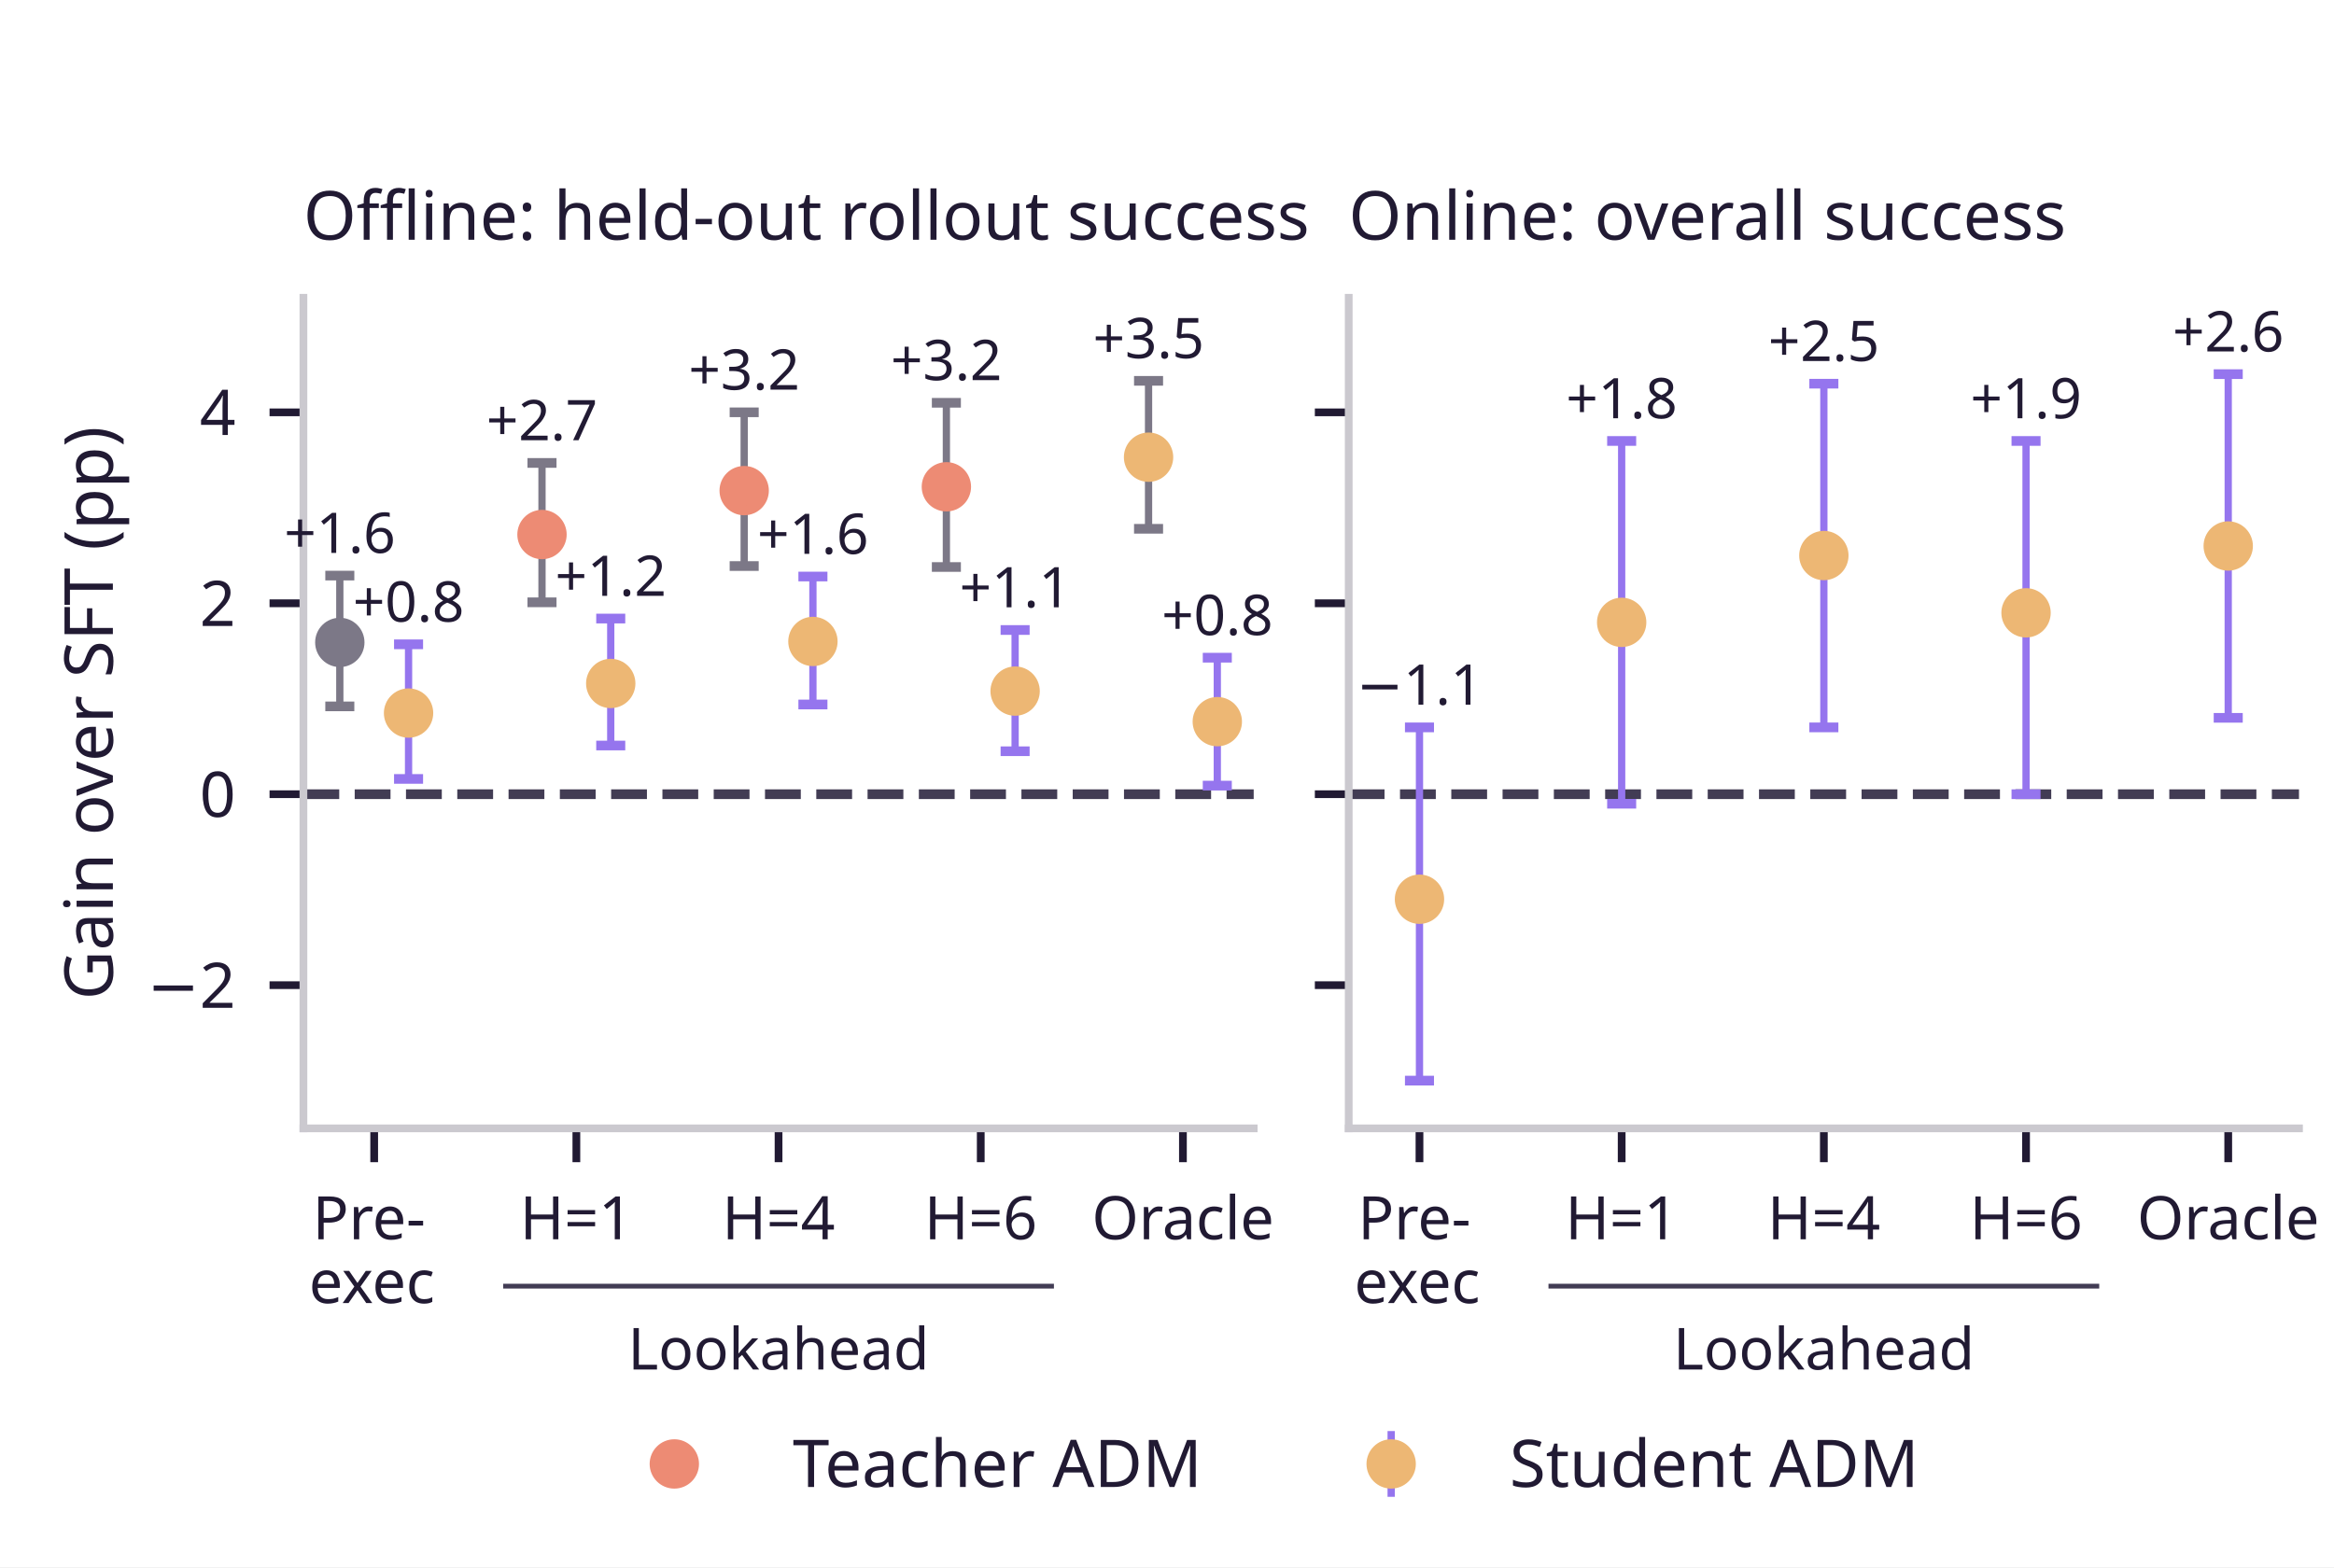
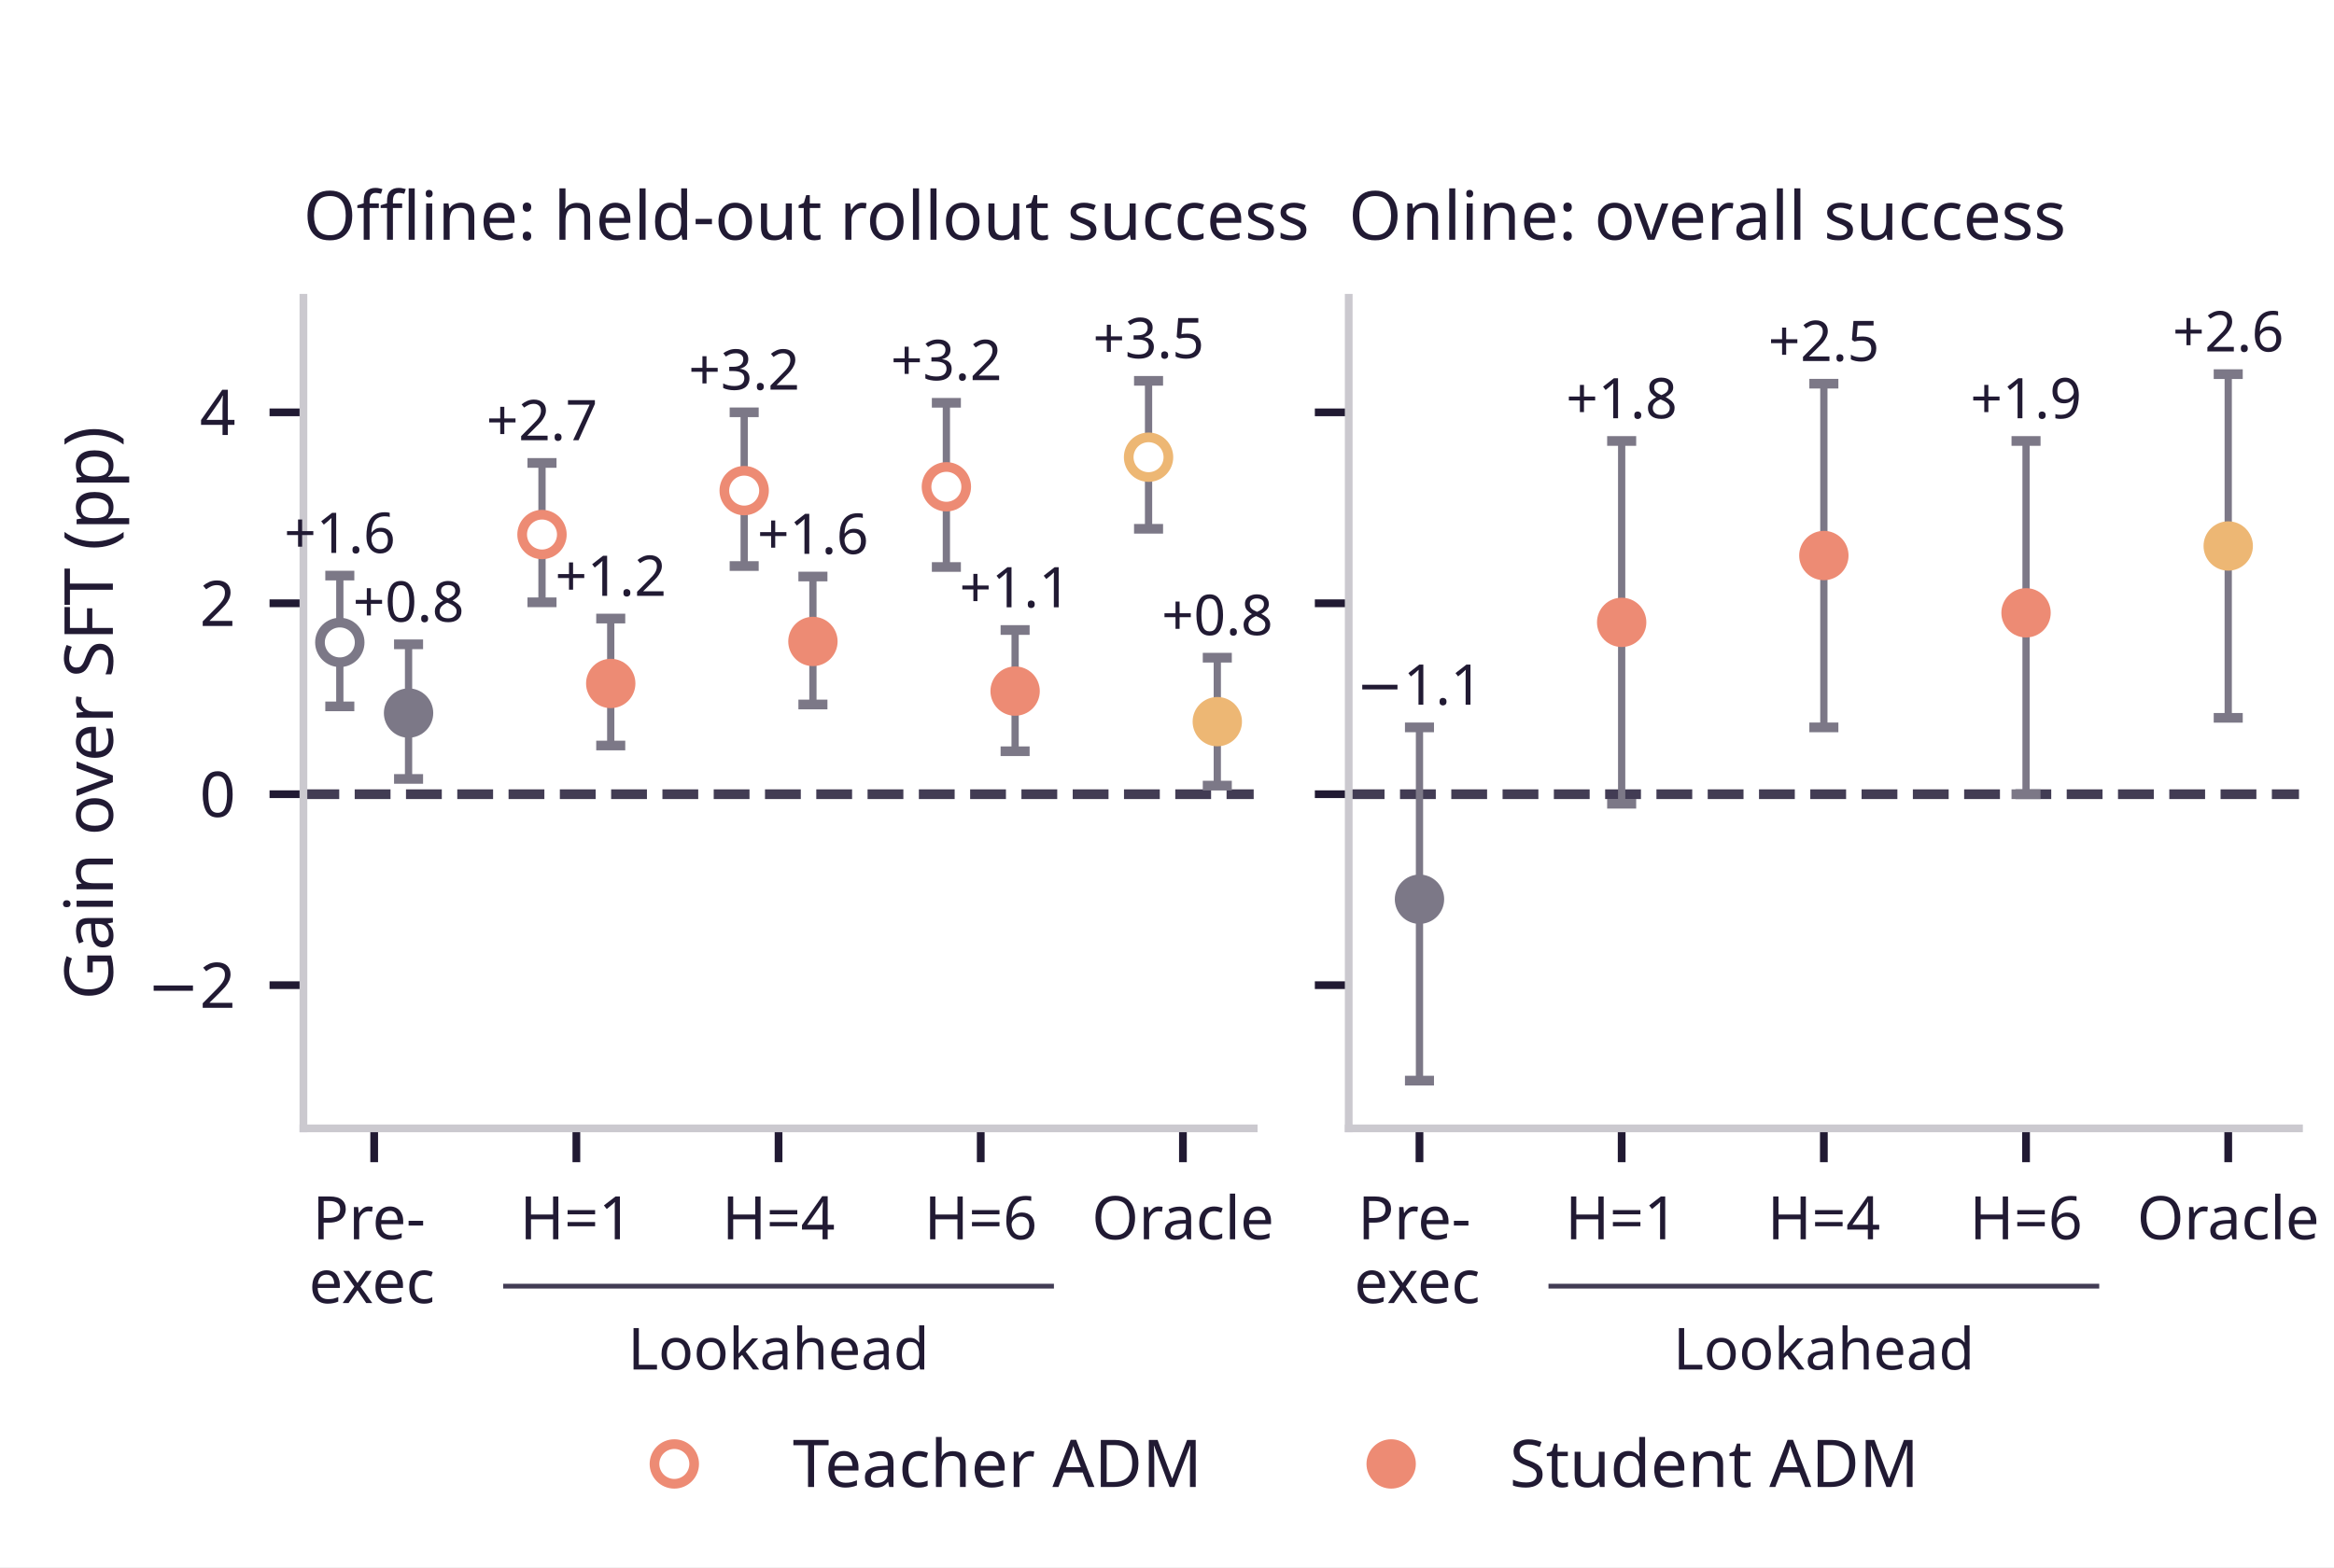
<svg xmlns="http://www.w3.org/2000/svg" xmlns:xlink="http://www.w3.org/1999/xlink" width="241.2pt" height="162pt" viewBox="0 0 241.2 162" version="1.1">
  <defs>
    <style type="text/css">*{stroke-linejoin: round; stroke-linecap: butt}</style>
  </defs>
  <g id="figure_1">
    <g id="patch_1">
      <path d="M 0 162 L 241.2 162 L 241.2 0 L 0 0 z " style="fill: #ffffff" />
    </g>
    <g id="axes_1">
      <g id="patch_2">
        <path d="M 31.356 116.64 L 129.559 116.64 L 129.559 30.78 L 31.356 30.78 z " style="fill: #ffffff" />
      </g>
      <g id="line2d_1">
-         <path d="M 31.356 82.099 L 129.559 82.099 " clip-path="url(#pd9c1765631)" style="fill: none; stroke-dasharray: 3.7,1.6; stroke-dashoffset: 0; stroke: #423c54" />
+         <path d="M 31.356 82.099 L 129.559 82.099 " clip-path="url(#p21de1eab7e)" style="fill: none; stroke-dasharray: 3.7,1.6; stroke-dashoffset: 0; stroke: #423c54" />
      </g>
      <g id="matplotlib.axis_1">
        <g id="xtick_1">
          <g id="line2d_2">
            <defs>
-               <path id="m7bcc2a2f1b" d="M 0 0 L 0 3.5 " style="stroke: #211a33; stroke-width: 0.8" />
+               <path id="m5afeeafa8d" d="M 0 0 L 0 3.5 " style="stroke: #211a33; stroke-width: 0.8" />
            </defs>
            <g>
-               <use xlink:href="#m7bcc2a2f1b" x="38.669" y="116.64" style="fill: #211a33; stroke: #211a33; stroke-width: 0.8" />
+               <use xlink:href="#m5afeeafa8d" x="38.669" y="116.64" style="fill: #211a33; stroke: #211a33; stroke-width: 0.8" />
            </g>
          </g>
          <g id="text_1">
            <text style="fill: #211a33; font: 6.2px 'Albert Sans'" transform="translate(32.29218 128.104)">Pre-</text>
            <text style="fill: #211a33; font: 6.2px 'Albert Sans'" transform="translate(31.92648 134.7008)">exec</text>
          </g>
        </g>
        <g id="xtick_2">
          <g id="line2d_3">
            <g>
-               <use xlink:href="#m7bcc2a2f1b" x="59.563" y="116.64" style="fill: #211a33; stroke: #211a33; stroke-width: 0.8" />
+               <use xlink:href="#m5afeeafa8d" x="59.563" y="116.64" style="fill: #211a33; stroke: #211a33; stroke-width: 0.8" />
            </g>
          </g>
          <g id="text_2">
            <text style="fill: #211a33; font: 6.2px 'Albert Sans'; text-anchor: middle" x="59.563" y="128.104" transform="rotate(-0 59.5632 128.104)">H=1</text>
          </g>
        </g>
        <g id="xtick_3">
          <g id="line2d_4">
            <g>
-               <use xlink:href="#m7bcc2a2f1b" x="80.457" y="116.64" style="fill: #211a33; stroke: #211a33; stroke-width: 0.8" />
+               <use xlink:href="#m5afeeafa8d" x="80.457" y="116.64" style="fill: #211a33; stroke: #211a33; stroke-width: 0.8" />
            </g>
          </g>
          <g id="text_3">
            <text style="fill: #211a33; font: 6.2px 'Albert Sans'; text-anchor: middle" x="80.457" y="128.104" transform="rotate(-0 80.45743 128.104)">H=4</text>
          </g>
        </g>
        <g id="xtick_4">
          <g id="line2d_5">
            <g>
-               <use xlink:href="#m7bcc2a2f1b" x="101.352" y="116.64" style="fill: #211a33; stroke: #211a33; stroke-width: 0.8" />
+               <use xlink:href="#m5afeeafa8d" x="101.352" y="116.64" style="fill: #211a33; stroke: #211a33; stroke-width: 0.8" />
            </g>
          </g>
          <g id="text_4">
            <text style="fill: #211a33; font: 6.2px 'Albert Sans'; text-anchor: middle" x="101.352" y="128.104" transform="rotate(-0 101.3517 128.104)">H=6</text>
          </g>
        </g>
        <g id="xtick_5">
          <g id="line2d_6">
            <g>
-               <use xlink:href="#m7bcc2a2f1b" x="122.246" y="116.64" style="fill: #211a33; stroke: #211a33; stroke-width: 0.8" />
+               <use xlink:href="#m5afeeafa8d" x="122.246" y="116.64" style="fill: #211a33; stroke: #211a33; stroke-width: 0.8" />
            </g>
          </g>
          <g id="text_5">
            <text style="fill: #211a33; font: 6.2px 'Albert Sans'; text-anchor: middle" x="122.246" y="128.104" transform="rotate(-0 122.2459 128.104)">Oracle</text>
          </g>
        </g>
      </g>
      <g id="matplotlib.axis_2">
        <g id="ytick_1">
          <g id="line2d_7">
            <defs>
-               <path id="md737ae3b25" d="M 0 0 L -3.5 0 " style="stroke: #211a33; stroke-width: 0.8" />
+               <path id="md39ebd979c" d="M 0 0 L -3.5 0 " style="stroke: #211a33; stroke-width: 0.8" />
            </defs>
            <g>
-               <use xlink:href="#md737ae3b25" x="31.356" y="101.837" style="fill: #211a33; stroke: #211a33; stroke-width: 0.8" />
+               <use xlink:href="#md39ebd979c" x="31.356" y="101.837" style="fill: #211a33; stroke: #211a33; stroke-width: 0.8" />
            </g>
          </g>
          <g id="text_6">
            <text style="fill: #211a33; font: 6.5px 'Albert Sans'; text-anchor: end" x="24.356" y="104.177" transform="rotate(-0 24.356 104.1766)">−2</text>
          </g>
        </g>
        <g id="ytick_2">
          <g id="line2d_8">
            <g>
-               <use xlink:href="#md737ae3b25" x="31.356" y="82.099" style="fill: #211a33; stroke: #211a33; stroke-width: 0.8" />
+               <use xlink:href="#md39ebd979c" x="31.356" y="82.099" style="fill: #211a33; stroke: #211a33; stroke-width: 0.8" />
            </g>
          </g>
          <g id="text_7">
            <text style="fill: #211a33; font: 6.5px 'Albert Sans'; text-anchor: end" x="24.356" y="84.439" transform="rotate(-0 24.356 84.43862)">0</text>
          </g>
        </g>
        <g id="ytick_3">
          <g id="line2d_9">
            <g>
-               <use xlink:href="#md737ae3b25" x="31.356" y="62.361" style="fill: #211a33; stroke: #211a33; stroke-width: 0.8" />
+               <use xlink:href="#md39ebd979c" x="31.356" y="62.361" style="fill: #211a33; stroke: #211a33; stroke-width: 0.8" />
            </g>
          </g>
          <g id="text_8">
            <text style="fill: #211a33; font: 6.5px 'Albert Sans'; text-anchor: end" x="24.356" y="64.701" transform="rotate(-0 24.356 64.70069)">2</text>
          </g>
        </g>
        <g id="ytick_4">
          <g id="line2d_10">
            <g>
-               <use xlink:href="#md737ae3b25" x="31.356" y="42.623" style="fill: #211a33; stroke: #211a33; stroke-width: 0.8" />
+               <use xlink:href="#md39ebd979c" x="31.356" y="42.623" style="fill: #211a33; stroke: #211a33; stroke-width: 0.8" />
            </g>
          </g>
          <g id="text_9">
            <text style="fill: #211a33; font: 6.5px 'Albert Sans'; text-anchor: end" x="24.356" y="44.963" transform="rotate(-0 24.356 44.96276)">4</text>
          </g>
        </g>
        <g id="text_10">
          <text style="fill: #211a33; font: 7px 'Albert Sans'; text-anchor: middle" x="11.664" y="73.71" transform="rotate(-90 11.66381 73.71)">Gain over SFT (pp)</text>
        </g>
      </g>
      <g id="line2d_11">
        <path d="M 52.25 132.953 L 108.665 132.953 " style="fill: none; stroke: #423c54; stroke-width: 0.5; stroke-linecap: square" />
      </g>
-       <g id="LineCollection_1" />
-       <g id="line2d_12" />
      <g id="patch_3">
        <path d="M 31.356 116.64 L 31.356 30.78 " style="fill: none; stroke: #cbc9cf; stroke-width: 0.8; stroke-linejoin: miter; stroke-linecap: square" />
      </g>
      <g id="patch_4">
        <path d="M 31.356 116.64 L 129.559 116.64 " style="fill: none; stroke: #cbc9cf; stroke-width: 0.8; stroke-linejoin: miter; stroke-linecap: square" />
      </g>
-       <g id="LineCollection_2">
-         <path d="M 35.117 73.019 L 35.117 59.499 " clip-path="url(#pd9c1765631)" style="fill: none; stroke: #7c7887; stroke-width: 0.75" />
+       <g id="LineCollection_1">
+         <path d="M 35.117 73.019 L 35.117 59.499 " clip-path="url(#p21de1eab7e)" style="fill: none; stroke: #7c7887; stroke-width: 0.75" />
+       </g>
+       <g id="line2d_12">
+         <defs>
+           <path id="mee75ff4580" d="M 1.5 0 L -1.5 -0 " style="stroke: #7c7887" />
+         </defs>
+         <g clip-path="url(#p21de1eab7e)">
+           <use xlink:href="#mee75ff4580" x="35.117" y="73.019" style="fill: #7c7887; stroke: #7c7887" />
+         </g>
      </g>
      <g id="line2d_13">
-         <defs>
-           <path id="m064242129f" d="M 1.5 0 L -1.5 -0 " style="stroke: #7c7887" />
-         </defs>
-         <g clip-path="url(#pd9c1765631)">
-           <use xlink:href="#m064242129f" x="35.117" y="73.019" style="fill: #7c7887; stroke: #7c7887" />
-         </g>
-       </g>
-       <g id="line2d_14">
-         <g clip-path="url(#pd9c1765631)">
-           <use xlink:href="#m064242129f" x="35.117" y="59.499" style="fill: #7c7887; stroke: #7c7887" />
+         <g clip-path="url(#p21de1eab7e)">
+           <use xlink:href="#mee75ff4580" x="35.117" y="59.499" style="fill: #7c7887; stroke: #7c7887" />
        </g>
      </g>
      <g id="text_11">
        <text style="fill: #211a33; font: 5.8px 'Albert Sans'; text-anchor: middle" x="35.117" y="57.154" transform="rotate(-0 35.11696 57.15441)">+1.6</text>
      </g>
-       <g id="LineCollection_3">
-         <path d="M 42.221 80.52 L 42.221 66.604 " clip-path="url(#pd9c1765631)" style="fill: none; stroke: #9575ee; stroke-width: 0.75" />
+       <g id="LineCollection_2">
+         <path d="M 42.221 80.52 L 42.221 66.604 " clip-path="url(#p21de1eab7e)" style="fill: none; stroke: #7c7887; stroke-width: 0.75" />
+       </g>
+       <g id="line2d_14">
+         <g clip-path="url(#p21de1eab7e)">
+           <use xlink:href="#mee75ff4580" x="42.221" y="80.52" style="fill: #7c7887; stroke: #7c7887" />
+         </g>
      </g>
      <g id="line2d_15">
-         <defs>
-           <path id="m512d1c43b9" d="M 1.5 0 L -1.5 -0 " style="stroke: #9575ee" />
-         </defs>
-         <g clip-path="url(#pd9c1765631)">
-           <use xlink:href="#m512d1c43b9" x="42.221" y="80.52" style="fill: #9575ee; stroke: #9575ee" />
-         </g>
-       </g>
-       <g id="line2d_16">
-         <g clip-path="url(#pd9c1765631)">
-           <use xlink:href="#m512d1c43b9" x="42.221" y="66.604" style="fill: #9575ee; stroke: #9575ee" />
+         <g clip-path="url(#p21de1eab7e)">
+           <use xlink:href="#mee75ff4580" x="42.221" y="66.604" style="fill: #7c7887; stroke: #7c7887" />
        </g>
      </g>
      <g id="text_12">
        <text style="fill: #211a33; font: 5.8px 'Albert Sans'; text-anchor: middle" x="42.221" y="64.26" transform="rotate(-0 42.221 64.26007)">+0.8</text>
      </g>
-       <g id="LineCollection_4">
-         <path d="M 56.011 62.262 L 56.011 47.853 " clip-path="url(#pd9c1765631)" style="fill: none; stroke: #7c7887; stroke-width: 0.75" />
+       <g id="LineCollection_3">
+         <path d="M 56.011 62.262 L 56.011 47.853 " clip-path="url(#p21de1eab7e)" style="fill: none; stroke: #7c7887; stroke-width: 0.75" />
+       </g>
+       <g id="line2d_16">
+         <g clip-path="url(#p21de1eab7e)">
+           <use xlink:href="#mee75ff4580" x="56.011" y="62.262" style="fill: #7c7887; stroke: #7c7887" />
+         </g>
      </g>
      <g id="line2d_17">
-         <g clip-path="url(#pd9c1765631)">
-           <use xlink:href="#m064242129f" x="56.011" y="62.262" style="fill: #7c7887; stroke: #7c7887" />
-         </g>
-       </g>
-       <g id="line2d_18">
-         <g clip-path="url(#pd9c1765631)">
-           <use xlink:href="#m064242129f" x="56.011" y="47.853" style="fill: #7c7887; stroke: #7c7887" />
+         <g clip-path="url(#p21de1eab7e)">
+           <use xlink:href="#mee75ff4580" x="56.011" y="47.853" style="fill: #7c7887; stroke: #7c7887" />
        </g>
      </g>
      <g id="text_13">
        <text style="fill: #211a33; font: 5.8px 'Albert Sans'; text-anchor: middle" x="56.011" y="45.509" transform="rotate(-0 56.01118 45.50903)">+2.7</text>
      </g>
-       <g id="LineCollection_5">
-         <path d="M 63.115 77.065 L 63.115 63.94 " clip-path="url(#pd9c1765631)" style="fill: none; stroke: #9575ee; stroke-width: 0.75" />
+       <g id="LineCollection_4">
+         <path d="M 63.115 77.065 L 63.115 63.94 " clip-path="url(#p21de1eab7e)" style="fill: none; stroke: #7c7887; stroke-width: 0.75" />
+       </g>
+       <g id="line2d_18">
+         <g clip-path="url(#p21de1eab7e)">
+           <use xlink:href="#mee75ff4580" x="63.115" y="77.065" style="fill: #7c7887; stroke: #7c7887" />
+         </g>
      </g>
      <g id="line2d_19">
-         <g clip-path="url(#pd9c1765631)">
-           <use xlink:href="#m512d1c43b9" x="63.115" y="77.065" style="fill: #9575ee; stroke: #9575ee" />
-         </g>
-       </g>
-       <g id="line2d_20">
-         <g clip-path="url(#pd9c1765631)">
-           <use xlink:href="#m512d1c43b9" x="63.115" y="63.94" style="fill: #9575ee; stroke: #9575ee" />
+         <g clip-path="url(#p21de1eab7e)">
+           <use xlink:href="#mee75ff4580" x="63.115" y="63.94" style="fill: #7c7887; stroke: #7c7887" />
        </g>
      </g>
      <g id="text_14">
        <text style="fill: #211a33; font: 5.8px 'Albert Sans'; text-anchor: middle" x="63.115" y="61.595" transform="rotate(-0 63.11522 61.59545)">+1.2</text>
      </g>
-       <g id="LineCollection_6">
-         <path d="M 76.905 58.512 L 76.905 42.623 " clip-path="url(#pd9c1765631)" style="fill: none; stroke: #7c7887; stroke-width: 0.75" />
+       <g id="LineCollection_5">
+         <path d="M 76.905 58.512 L 76.905 42.623 " clip-path="url(#p21de1eab7e)" style="fill: none; stroke: #7c7887; stroke-width: 0.75" />
+       </g>
+       <g id="line2d_20">
+         <g clip-path="url(#p21de1eab7e)">
+           <use xlink:href="#mee75ff4580" x="76.905" y="58.512" style="fill: #7c7887; stroke: #7c7887" />
+         </g>
      </g>
      <g id="line2d_21">
-         <g clip-path="url(#pd9c1765631)">
-           <use xlink:href="#m064242129f" x="76.905" y="58.512" style="fill: #7c7887; stroke: #7c7887" />
-         </g>
-       </g>
-       <g id="line2d_22">
-         <g clip-path="url(#pd9c1765631)">
-           <use xlink:href="#m064242129f" x="76.905" y="42.623" style="fill: #7c7887; stroke: #7c7887" />
+         <g clip-path="url(#p21de1eab7e)">
+           <use xlink:href="#mee75ff4580" x="76.905" y="42.623" style="fill: #7c7887; stroke: #7c7887" />
        </g>
      </g>
      <g id="text_15">
        <text style="fill: #211a33; font: 5.8px 'Albert Sans'; text-anchor: middle" x="76.905" y="40.278" transform="rotate(-0 76.90541 40.27848)">+3.2</text>
      </g>
-       <g id="LineCollection_7">
-         <path d="M 84.009 72.822 L 84.009 59.597 " clip-path="url(#pd9c1765631)" style="fill: none; stroke: #9575ee; stroke-width: 0.75" />
+       <g id="LineCollection_6">
+         <path d="M 84.009 72.822 L 84.009 59.597 " clip-path="url(#p21de1eab7e)" style="fill: none; stroke: #7c7887; stroke-width: 0.75" />
+       </g>
+       <g id="line2d_22">
+         <g clip-path="url(#p21de1eab7e)">
+           <use xlink:href="#mee75ff4580" x="84.009" y="72.822" style="fill: #7c7887; stroke: #7c7887" />
+         </g>
      </g>
      <g id="line2d_23">
-         <g clip-path="url(#pd9c1765631)">
-           <use xlink:href="#m512d1c43b9" x="84.009" y="72.822" style="fill: #9575ee; stroke: #9575ee" />
-         </g>
-       </g>
-       <g id="line2d_24">
-         <g clip-path="url(#pd9c1765631)">
-           <use xlink:href="#m512d1c43b9" x="84.009" y="59.597" style="fill: #9575ee; stroke: #9575ee" />
+         <g clip-path="url(#p21de1eab7e)">
+           <use xlink:href="#mee75ff4580" x="84.009" y="59.597" style="fill: #7c7887; stroke: #7c7887" />
        </g>
      </g>
      <g id="text_16">
        <text style="fill: #211a33; font: 5.8px 'Albert Sans'; text-anchor: middle" x="84.009" y="57.253" transform="rotate(-0 84.00945 57.2531)">+1.6</text>
      </g>
-       <g id="LineCollection_8">
-         <path d="M 97.8 58.61 L 97.8 41.636 " clip-path="url(#pd9c1765631)" style="fill: none; stroke: #7c7887; stroke-width: 0.75" />
+       <g id="LineCollection_7">
+         <path d="M 97.8 58.61 L 97.8 41.636 " clip-path="url(#p21de1eab7e)" style="fill: none; stroke: #7c7887; stroke-width: 0.75" />
+       </g>
+       <g id="line2d_24">
+         <g clip-path="url(#p21de1eab7e)">
+           <use xlink:href="#mee75ff4580" x="97.8" y="58.61" style="fill: #7c7887; stroke: #7c7887" />
+         </g>
      </g>
      <g id="line2d_25">
-         <g clip-path="url(#pd9c1765631)">
-           <use xlink:href="#m064242129f" x="97.8" y="58.61" style="fill: #7c7887; stroke: #7c7887" />
-         </g>
-       </g>
-       <g id="line2d_26">
-         <g clip-path="url(#pd9c1765631)">
-           <use xlink:href="#m064242129f" x="97.8" y="41.636" style="fill: #7c7887; stroke: #7c7887" />
+         <g clip-path="url(#p21de1eab7e)">
+           <use xlink:href="#mee75ff4580" x="97.8" y="41.636" style="fill: #7c7887; stroke: #7c7887" />
        </g>
      </g>
      <g id="text_17">
        <text style="fill: #211a33; font: 5.8px 'Albert Sans'; text-anchor: middle" x="97.8" y="39.292" transform="rotate(-0 97.79963 39.29159)">+3.2</text>
      </g>
-       <g id="LineCollection_9">
-         <path d="M 104.904 77.658 L 104.904 65.124 " clip-path="url(#pd9c1765631)" style="fill: none; stroke: #9575ee; stroke-width: 0.75" />
+       <g id="LineCollection_8">
+         <path d="M 104.904 77.658 L 104.904 65.124 " clip-path="url(#p21de1eab7e)" style="fill: none; stroke: #7c7887; stroke-width: 0.75" />
+       </g>
+       <g id="line2d_26">
+         <g clip-path="url(#p21de1eab7e)">
+           <use xlink:href="#mee75ff4580" x="104.904" y="77.658" style="fill: #7c7887; stroke: #7c7887" />
+         </g>
      </g>
      <g id="line2d_27">
-         <g clip-path="url(#pd9c1765631)">
-           <use xlink:href="#m512d1c43b9" x="104.904" y="77.658" style="fill: #9575ee; stroke: #9575ee" />
-         </g>
-       </g>
-       <g id="line2d_28">
-         <g clip-path="url(#pd9c1765631)">
-           <use xlink:href="#m512d1c43b9" x="104.904" y="65.124" style="fill: #9575ee; stroke: #9575ee" />
+         <g clip-path="url(#p21de1eab7e)">
+           <use xlink:href="#mee75ff4580" x="104.904" y="65.124" style="fill: #7c7887; stroke: #7c7887" />
        </g>
      </g>
      <g id="text_18">
        <text style="fill: #211a33; font: 5.8px 'Albert Sans'; text-anchor: middle" x="104.904" y="62.78" transform="rotate(-0 104.9037 62.77972)">+1.1</text>
      </g>
-       <g id="LineCollection_10">
-         <path d="M 118.694 54.663 L 118.694 39.366 " clip-path="url(#pd9c1765631)" style="fill: none; stroke: #7c7887; stroke-width: 0.75" />
+       <g id="LineCollection_9">
+         <path d="M 118.694 54.663 L 118.694 39.366 " clip-path="url(#p21de1eab7e)" style="fill: none; stroke: #7c7887; stroke-width: 0.75" />
+       </g>
+       <g id="line2d_28">
+         <g clip-path="url(#p21de1eab7e)">
+           <use xlink:href="#mee75ff4580" x="118.694" y="54.663" style="fill: #7c7887; stroke: #7c7887" />
+         </g>
      </g>
      <g id="line2d_29">
-         <g clip-path="url(#pd9c1765631)">
-           <use xlink:href="#m064242129f" x="118.694" y="54.663" style="fill: #7c7887; stroke: #7c7887" />
-         </g>
-       </g>
-       <g id="line2d_30">
-         <g clip-path="url(#pd9c1765631)">
-           <use xlink:href="#m064242129f" x="118.694" y="39.366" style="fill: #7c7887; stroke: #7c7887" />
+         <g clip-path="url(#p21de1eab7e)">
+           <use xlink:href="#mee75ff4580" x="118.694" y="39.366" style="fill: #7c7887; stroke: #7c7887" />
        </g>
      </g>
      <g id="text_19">
        <text style="fill: #211a33; font: 5.8px 'Albert Sans'; text-anchor: middle" x="118.694" y="37.022" transform="rotate(-0 118.6939 37.02172)">+3.5</text>
      </g>
-       <g id="LineCollection_11">
-         <path d="M 125.798 81.21 L 125.798 67.986 " clip-path="url(#pd9c1765631)" style="fill: none; stroke: #9575ee; stroke-width: 0.75" />
+       <g id="LineCollection_10">
+         <path d="M 125.798 81.21 L 125.798 67.986 " clip-path="url(#p21de1eab7e)" style="fill: none; stroke: #7c7887; stroke-width: 0.75" />
+       </g>
+       <g id="line2d_30">
+         <g clip-path="url(#p21de1eab7e)">
+           <use xlink:href="#mee75ff4580" x="125.798" y="81.21" style="fill: #7c7887; stroke: #7c7887" />
+         </g>
      </g>
      <g id="line2d_31">
-         <g clip-path="url(#pd9c1765631)">
-           <use xlink:href="#m512d1c43b9" x="125.798" y="81.21" style="fill: #9575ee; stroke: #9575ee" />
-         </g>
-       </g>
-       <g id="line2d_32">
-         <g clip-path="url(#pd9c1765631)">
-           <use xlink:href="#m512d1c43b9" x="125.798" y="67.986" style="fill: #9575ee; stroke: #9575ee" />
+         <g clip-path="url(#p21de1eab7e)">
+           <use xlink:href="#mee75ff4580" x="125.798" y="67.986" style="fill: #7c7887; stroke: #7c7887" />
        </g>
      </g>
      <g id="text_20">
        <text style="fill: #211a33; font: 5.8px 'Albert Sans'; text-anchor: middle" x="125.798" y="65.642" transform="rotate(-0 125.7979 65.64172)">+0.8</text>
      </g>
      <g id="text_21">
        <text style="fill: #211a33; font: 6px 'Albert Sans'; text-anchor: middle" x="80.457" y="141.566" transform="rotate(-0 80.45743 141.5664)">Lookahead</text>
      </g>
      <g id="text_22">
        <text style="fill: #211a33; font: 7px 'Albert Sans'; text-anchor: start" x="31.356" y="24.78" transform="rotate(-0 31.356 24.78)">Offline: held-out rollout success</text>
      </g>
+       <g id="line2d_32">
+         <defs>
+           <path id="m26dee0f8a3" d="M 0 2.05 C 0.544 2.05 1.065 1.834 1.45 1.45 C 1.834 1.065 2.05 0.544 2.05 0 C 2.05 -0.544 1.834 -1.065 1.45 -1.45 C 1.065 -1.834 0.544 -2.05 0 -2.05 C -0.544 -2.05 -1.065 -1.834 -1.45 -1.45 C -1.834 -1.065 -2.05 -0.544 -2.05 0 C -2.05 0.544 -1.834 1.065 -1.45 1.45 C -1.065 1.834 -0.544 2.05 0 2.05 z " style="stroke: #7c7887" />
+         </defs>
+         <g clip-path="url(#p21de1eab7e)">
+           <use xlink:href="#m26dee0f8a3" x="35.117" y="66.407" style="fill: #ffffff; stroke: #7c7887" />
+         </g>
+       </g>
      <g id="line2d_33">
        <defs>
-           <path id="m0cf9bc3a77" d="M 0 2.05 C 0.544 2.05 1.065 1.834 1.45 1.45 C 1.834 1.065 2.05 0.544 2.05 0 C 2.05 -0.544 1.834 -1.065 1.45 -1.45 C 1.065 -1.834 0.544 -2.05 0 -2.05 C -0.544 -2.05 -1.065 -1.834 -1.45 -1.45 C -1.834 -1.065 -2.05 -0.544 -2.05 0 C -2.05 0.544 -1.834 1.065 -1.45 1.45 C -1.065 1.834 -0.544 2.05 0 2.05 z " style="stroke: #7c7887" />
+           <path id="m127f24f086" d="M 0 2.05 C 0.544 2.05 1.065 1.834 1.45 1.45 C 1.834 1.065 2.05 0.544 2.05 0 C 2.05 -0.544 1.834 -1.065 1.45 -1.45 C 1.065 -1.834 0.544 -2.05 0 -2.05 C -0.544 -2.05 -1.065 -1.834 -1.45 -1.45 C -1.834 -1.065 -2.05 -0.544 -2.05 0 C -2.05 0.544 -1.834 1.065 -1.45 1.45 C -1.065 1.834 -0.544 2.05 0 2.05 z " style="stroke: #7c7887" />
        </defs>
-         <g clip-path="url(#pd9c1765631)">
-           <use xlink:href="#m0cf9bc3a77" x="35.117" y="66.407" style="fill: #7c7887; stroke: #7c7887" />
+         <g clip-path="url(#p21de1eab7e)">
+           <use xlink:href="#m127f24f086" x="42.221" y="73.71" style="fill: #7c7887; stroke: #7c7887" />
        </g>
      </g>
      <g id="line2d_34">
        <defs>
-           <path id="m37255c119b" d="M 0 2.05 C 0.544 2.05 1.065 1.834 1.45 1.45 C 1.834 1.065 2.05 0.544 2.05 0 C 2.05 -0.544 1.834 -1.065 1.45 -1.45 C 1.065 -1.834 0.544 -2.05 0 -2.05 C -0.544 -2.05 -1.065 -1.834 -1.45 -1.45 C -1.834 -1.065 -2.05 -0.544 -2.05 0 C -2.05 0.544 -1.834 1.065 -1.45 1.45 C -1.065 1.834 -0.544 2.05 0 2.05 z " style="stroke: #edb774" />
+           <path id="me783a93f50" d="M 0 2.05 C 0.544 2.05 1.065 1.834 1.45 1.45 C 1.834 1.065 2.05 0.544 2.05 0 C 2.05 -0.544 1.834 -1.065 1.45 -1.45 C 1.065 -1.834 0.544 -2.05 0 -2.05 C -0.544 -2.05 -1.065 -1.834 -1.45 -1.45 C -1.834 -1.065 -2.05 -0.544 -2.05 0 C -2.05 0.544 -1.834 1.065 -1.45 1.45 C -1.065 1.834 -0.544 2.05 0 2.05 z " style="stroke: #ed8b74" />
        </defs>
-         <g clip-path="url(#pd9c1765631)">
-           <use xlink:href="#m37255c119b" x="42.221" y="73.71" style="fill: #edb774; stroke: #edb774" />
+         <g clip-path="url(#p21de1eab7e)">
+           <use xlink:href="#me783a93f50" x="56.011" y="55.255" style="fill: #ffffff; stroke: #ed8b74" />
        </g>
      </g>
      <g id="line2d_35">
        <defs>
-           <path id="m646cb3f0a5" d="M 0 2.05 C 0.544 2.05 1.065 1.834 1.45 1.45 C 1.834 1.065 2.05 0.544 2.05 0 C 2.05 -0.544 1.834 -1.065 1.45 -1.45 C 1.065 -1.834 0.544 -2.05 0 -2.05 C -0.544 -2.05 -1.065 -1.834 -1.45 -1.45 C -1.834 -1.065 -2.05 -0.544 -2.05 0 C -2.05 0.544 -1.834 1.065 -1.45 1.45 C -1.065 1.834 -0.544 2.05 0 2.05 z " style="stroke: #ed8b74" />
+           <path id="mac5984cf4a" d="M 0 2.05 C 0.544 2.05 1.065 1.834 1.45 1.45 C 1.834 1.065 2.05 0.544 2.05 0 C 2.05 -0.544 1.834 -1.065 1.45 -1.45 C 1.065 -1.834 0.544 -2.05 0 -2.05 C -0.544 -2.05 -1.065 -1.834 -1.45 -1.45 C -1.834 -1.065 -2.05 -0.544 -2.05 0 C -2.05 0.544 -1.834 1.065 -1.45 1.45 C -1.065 1.834 -0.544 2.05 0 2.05 z " style="stroke: #ed8b74" />
        </defs>
-         <g clip-path="url(#pd9c1765631)">
-           <use xlink:href="#m646cb3f0a5" x="56.011" y="55.255" style="fill: #ed8b74; stroke: #ed8b74" />
+         <g clip-path="url(#p21de1eab7e)">
+           <use xlink:href="#mac5984cf4a" x="63.115" y="70.651" style="fill: #ed8b74; stroke: #ed8b74" />
        </g>
      </g>
      <g id="line2d_36">
-         <g clip-path="url(#pd9c1765631)">
-           <use xlink:href="#m37255c119b" x="63.115" y="70.651" style="fill: #edb774; stroke: #edb774" />
+         <g clip-path="url(#p21de1eab7e)">
+           <use xlink:href="#me783a93f50" x="76.905" y="50.715" style="fill: #ffffff; stroke: #ed8b74" />
        </g>
      </g>
      <g id="line2d_37">
-         <g clip-path="url(#pd9c1765631)">
-           <use xlink:href="#m646cb3f0a5" x="76.905" y="50.715" style="fill: #ed8b74; stroke: #ed8b74" />
+         <g clip-path="url(#p21de1eab7e)">
+           <use xlink:href="#mac5984cf4a" x="84.009" y="66.308" style="fill: #ed8b74; stroke: #ed8b74" />
        </g>
      </g>
      <g id="line2d_38">
-         <g clip-path="url(#pd9c1765631)">
-           <use xlink:href="#m37255c119b" x="84.009" y="66.308" style="fill: #edb774; stroke: #edb774" />
+         <g clip-path="url(#p21de1eab7e)">
+           <use xlink:href="#me783a93f50" x="97.8" y="50.321" style="fill: #ffffff; stroke: #ed8b74" />
        </g>
      </g>
      <g id="line2d_39">
-         <g clip-path="url(#pd9c1765631)">
-           <use xlink:href="#m646cb3f0a5" x="97.8" y="50.321" style="fill: #ed8b74; stroke: #ed8b74" />
+         <g clip-path="url(#p21de1eab7e)">
+           <use xlink:href="#mac5984cf4a" x="104.904" y="71.44" style="fill: #ed8b74; stroke: #ed8b74" />
        </g>
      </g>
      <g id="line2d_40">
-         <g clip-path="url(#pd9c1765631)">
-           <use xlink:href="#m37255c119b" x="104.904" y="71.44" style="fill: #edb774; stroke: #edb774" />
+         <defs>
+           <path id="m8f5227b1c4" d="M 0 2.05 C 0.544 2.05 1.065 1.834 1.45 1.45 C 1.834 1.065 2.05 0.544 2.05 0 C 2.05 -0.544 1.834 -1.065 1.45 -1.45 C 1.065 -1.834 0.544 -2.05 0 -2.05 C -0.544 -2.05 -1.065 -1.834 -1.45 -1.45 C -1.834 -1.065 -2.05 -0.544 -2.05 0 C -2.05 0.544 -1.834 1.065 -1.45 1.45 C -1.065 1.834 -0.544 2.05 0 2.05 z " style="stroke: #edb774" />
+         </defs>
+         <g clip-path="url(#p21de1eab7e)">
+           <use xlink:href="#m8f5227b1c4" x="118.694" y="47.261" style="fill: #ffffff; stroke: #edb774" />
        </g>
      </g>
      <g id="line2d_41">
-         <g clip-path="url(#pd9c1765631)">
-           <use xlink:href="#m37255c119b" x="118.694" y="47.261" style="fill: #edb774; stroke: #edb774" />
-         </g>
-       </g>
-       <g id="line2d_42">
-         <g clip-path="url(#pd9c1765631)">
-           <use xlink:href="#m37255c119b" x="125.798" y="74.598" style="fill: #edb774; stroke: #edb774" />
+         <defs>
+           <path id="m9416aab550" d="M 0 2.05 C 0.544 2.05 1.065 1.834 1.45 1.45 C 1.834 1.065 2.05 0.544 2.05 0 C 2.05 -0.544 1.834 -1.065 1.45 -1.45 C 1.065 -1.834 0.544 -2.05 0 -2.05 C -0.544 -2.05 -1.065 -1.834 -1.45 -1.45 C -1.834 -1.065 -2.05 -0.544 -2.05 0 C -2.05 0.544 -1.834 1.065 -1.45 1.45 C -1.065 1.834 -0.544 2.05 0 2.05 z " style="stroke: #edb774" />
+         </defs>
+         <g clip-path="url(#p21de1eab7e)">
+           <use xlink:href="#m9416aab550" x="125.798" y="74.598" style="fill: #edb774; stroke: #edb774" />
        </g>
      </g>
    </g>
    <g id="axes_2">
      <g id="patch_5">
        <path d="M 139.379 116.64 L 237.582 116.64 L 237.582 30.78 L 139.379 30.78 z " style="fill: #ffffff" />
      </g>
-       <g id="line2d_43">
-         <path d="M 139.379 82.099 L 237.582 82.099 " clip-path="url(#pffaf149c3f)" style="fill: none; stroke-dasharray: 3.7,1.6; stroke-dashoffset: 0; stroke: #423c54" />
+       <g id="line2d_42">
+         <path d="M 139.379 82.099 L 237.582 82.099 " clip-path="url(#pad27c94c83)" style="fill: none; stroke-dasharray: 3.7,1.6; stroke-dashoffset: 0; stroke: #423c54" />
      </g>
      <g id="matplotlib.axis_3">
        <g id="xtick_6">
-           <g id="line2d_44">
-             <g>
-               <use xlink:href="#m7bcc2a2f1b" x="146.692" y="116.64" style="fill: #211a33; stroke: #211a33; stroke-width: 0.8" />
+           <g id="line2d_43">
+             <g>
+               <use xlink:href="#m5afeeafa8d" x="146.692" y="116.64" style="fill: #211a33; stroke: #211a33; stroke-width: 0.8" />
            </g>
          </g>
          <g id="text_23">
            <text style="fill: #211a33; font: 6.2px 'Albert Sans'" transform="translate(140.3153 128.104)">Pre-</text>
            <text style="fill: #211a33; font: 6.2px 'Albert Sans'" transform="translate(139.9496 134.7008)">exec</text>
          </g>
        </g>
        <g id="xtick_7">
-           <g id="line2d_45">
-             <g>
-               <use xlink:href="#m7bcc2a2f1b" x="167.586" y="116.64" style="fill: #211a33; stroke: #211a33; stroke-width: 0.8" />
+           <g id="line2d_44">
+             <g>
+               <use xlink:href="#m5afeeafa8d" x="167.586" y="116.64" style="fill: #211a33; stroke: #211a33; stroke-width: 0.8" />
            </g>
          </g>
          <g id="text_24">
            <text style="fill: #211a33; font: 6.2px 'Albert Sans'; text-anchor: middle" x="167.586" y="128.104" transform="rotate(-0 167.5863 128.104)">H=1</text>
          </g>
        </g>
        <g id="xtick_8">
-           <g id="line2d_46">
-             <g>
-               <use xlink:href="#m7bcc2a2f1b" x="188.481" y="116.64" style="fill: #211a33; stroke: #211a33; stroke-width: 0.8" />
+           <g id="line2d_45">
+             <g>
+               <use xlink:href="#m5afeeafa8d" x="188.481" y="116.64" style="fill: #211a33; stroke: #211a33; stroke-width: 0.8" />
            </g>
          </g>
          <g id="text_25">
            <text style="fill: #211a33; font: 6.2px 'Albert Sans'; text-anchor: middle" x="188.481" y="128.104" transform="rotate(-0 188.4806 128.104)">H=4</text>
          </g>
        </g>
        <g id="xtick_9">
-           <g id="line2d_47">
-             <g>
-               <use xlink:href="#m7bcc2a2f1b" x="209.375" y="116.64" style="fill: #211a33; stroke: #211a33; stroke-width: 0.8" />
+           <g id="line2d_46">
+             <g>
+               <use xlink:href="#m5afeeafa8d" x="209.375" y="116.64" style="fill: #211a33; stroke: #211a33; stroke-width: 0.8" />
            </g>
          </g>
          <g id="text_26">
            <text style="fill: #211a33; font: 6.2px 'Albert Sans'; text-anchor: middle" x="209.375" y="128.104" transform="rotate(-0 209.3748 128.104)">H=6</text>
          </g>
        </g>
        <g id="xtick_10">
-           <g id="line2d_48">
-             <g>
-               <use xlink:href="#m7bcc2a2f1b" x="230.269" y="116.64" style="fill: #211a33; stroke: #211a33; stroke-width: 0.8" />
+           <g id="line2d_47">
+             <g>
+               <use xlink:href="#m5afeeafa8d" x="230.269" y="116.64" style="fill: #211a33; stroke: #211a33; stroke-width: 0.8" />
            </g>
          </g>
          <g id="text_27">
            <text style="fill: #211a33; font: 6.2px 'Albert Sans'; text-anchor: middle" x="230.269" y="128.104" transform="rotate(-0 230.269 128.104)">Oracle</text>
          </g>
        </g>
      </g>
      <g id="matplotlib.axis_4">
        <g id="ytick_5">
+           <g id="line2d_48">
+             <g>
+               <use xlink:href="#md39ebd979c" x="139.379" y="101.837" style="fill: #211a33; stroke: #211a33; stroke-width: 0.8" />
+             </g>
+           </g>
+         </g>
+         <g id="ytick_6">
          <g id="line2d_49">
            <g>
-               <use xlink:href="#md737ae3b25" x="139.379" y="101.837" style="fill: #211a33; stroke: #211a33; stroke-width: 0.8" />
-             </g>
-           </g>
-         </g>
-         <g id="ytick_6">
+               <use xlink:href="#md39ebd979c" x="139.379" y="82.099" style="fill: #211a33; stroke: #211a33; stroke-width: 0.8" />
+             </g>
+           </g>
+         </g>
+         <g id="ytick_7">
          <g id="line2d_50">
            <g>
-               <use xlink:href="#md737ae3b25" x="139.379" y="82.099" style="fill: #211a33; stroke: #211a33; stroke-width: 0.8" />
-             </g>
-           </g>
-         </g>
-         <g id="ytick_7">
+               <use xlink:href="#md39ebd979c" x="139.379" y="62.361" style="fill: #211a33; stroke: #211a33; stroke-width: 0.8" />
+             </g>
+           </g>
+         </g>
+         <g id="ytick_8">
          <g id="line2d_51">
            <g>
-               <use xlink:href="#md737ae3b25" x="139.379" y="62.361" style="fill: #211a33; stroke: #211a33; stroke-width: 0.8" />
-             </g>
-           </g>
-         </g>
-         <g id="ytick_8">
-           <g id="line2d_52">
-             <g>
-               <use xlink:href="#md737ae3b25" x="139.379" y="42.623" style="fill: #211a33; stroke: #211a33; stroke-width: 0.8" />
-             </g>
-           </g>
-         </g>
-       </g>
-       <g id="line2d_53">
+               <use xlink:href="#md39ebd979c" x="139.379" y="42.623" style="fill: #211a33; stroke: #211a33; stroke-width: 0.8" />
+             </g>
+           </g>
+         </g>
+       </g>
+       <g id="line2d_52">
        <path d="M 160.273 132.953 L 216.688 132.953 " style="fill: none; stroke: #423c54; stroke-width: 0.5; stroke-linecap: square" />
      </g>
      <g id="patch_6">
        <path d="M 139.379 116.64 L 139.379 30.78 " style="fill: none; stroke: #cbc9cf; stroke-width: 0.8; stroke-linejoin: miter; stroke-linecap: square" />
      </g>
      <g id="patch_7">
        <path d="M 139.379 116.64 L 237.582 116.64 " style="fill: none; stroke: #cbc9cf; stroke-width: 0.8; stroke-linejoin: miter; stroke-linecap: square" />
      </g>
-       <g id="LineCollection_12">
-         <path d="M 146.692 111.706 L 146.692 75.19 " clip-path="url(#pffaf149c3f)" style="fill: none; stroke: #9575ee; stroke-width: 0.75" />
+       <g id="LineCollection_11">
+         <path d="M 146.692 111.706 L 146.692 75.19 " clip-path="url(#pad27c94c83)" style="fill: none; stroke: #7c7887; stroke-width: 0.75" />
+       </g>
+       <g id="line2d_53">
+         <g clip-path="url(#pad27c94c83)">
+           <use xlink:href="#mee75ff4580" x="146.692" y="111.706" style="fill: #7c7887; stroke: #7c7887" />
+         </g>
      </g>
      <g id="line2d_54">
-         <g clip-path="url(#pffaf149c3f)">
-           <use xlink:href="#m512d1c43b9" x="146.692" y="111.706" style="fill: #9575ee; stroke: #9575ee" />
-         </g>
-       </g>
-       <g id="line2d_55">
-         <g clip-path="url(#pffaf149c3f)">
-           <use xlink:href="#m512d1c43b9" x="146.692" y="75.19" style="fill: #9575ee; stroke: #9575ee" />
+         <g clip-path="url(#pad27c94c83)">
+           <use xlink:href="#mee75ff4580" x="146.692" y="75.19" style="fill: #7c7887; stroke: #7c7887" />
        </g>
      </g>
      <g id="text_28">
        <text style="fill: #211a33; font: 5.8px 'Albert Sans'; text-anchor: middle" x="146.692" y="72.846" transform="rotate(-0 146.6921 72.84607)">−1.1</text>
      </g>
-       <g id="LineCollection_13">
-         <path d="M 167.586 83.086 L 167.586 45.583 " clip-path="url(#pffaf149c3f)" style="fill: none; stroke: #9575ee; stroke-width: 0.75" />
+       <g id="LineCollection_12">
+         <path d="M 167.586 83.086 L 167.586 45.583 " clip-path="url(#pad27c94c83)" style="fill: none; stroke: #7c7887; stroke-width: 0.75" />
+       </g>
+       <g id="line2d_55">
+         <g clip-path="url(#pad27c94c83)">
+           <use xlink:href="#mee75ff4580" x="167.586" y="83.086" style="fill: #7c7887; stroke: #7c7887" />
+         </g>
      </g>
      <g id="line2d_56">
-         <g clip-path="url(#pffaf149c3f)">
-           <use xlink:href="#m512d1c43b9" x="167.586" y="83.086" style="fill: #9575ee; stroke: #9575ee" />
-         </g>
-       </g>
-       <g id="line2d_57">
-         <g clip-path="url(#pffaf149c3f)">
-           <use xlink:href="#m512d1c43b9" x="167.586" y="45.583" style="fill: #9575ee; stroke: #9575ee" />
+         <g clip-path="url(#pad27c94c83)">
+           <use xlink:href="#mee75ff4580" x="167.586" y="45.583" style="fill: #7c7887; stroke: #7c7887" />
        </g>
      </g>
      <g id="text_29">
        <text style="fill: #211a33; font: 5.8px 'Albert Sans'; text-anchor: middle" x="167.586" y="43.239" transform="rotate(-0 167.5863 43.23917)">+1.8</text>
      </g>
-       <g id="LineCollection_14">
-         <path d="M 188.481 75.19 L 188.481 39.662 " clip-path="url(#pffaf149c3f)" style="fill: none; stroke: #9575ee; stroke-width: 0.75" />
+       <g id="LineCollection_13">
+         <path d="M 188.481 75.19 L 188.481 39.662 " clip-path="url(#pad27c94c83)" style="fill: none; stroke: #7c7887; stroke-width: 0.75" />
+       </g>
+       <g id="line2d_57">
+         <g clip-path="url(#pad27c94c83)">
+           <use xlink:href="#mee75ff4580" x="188.481" y="75.19" style="fill: #7c7887; stroke: #7c7887" />
+         </g>
      </g>
      <g id="line2d_58">
-         <g clip-path="url(#pffaf149c3f)">
-           <use xlink:href="#m512d1c43b9" x="188.481" y="75.19" style="fill: #9575ee; stroke: #9575ee" />
-         </g>
-       </g>
-       <g id="line2d_59">
-         <g clip-path="url(#pffaf149c3f)">
-           <use xlink:href="#m512d1c43b9" x="188.481" y="39.662" style="fill: #9575ee; stroke: #9575ee" />
+         <g clip-path="url(#pad27c94c83)">
+           <use xlink:href="#mee75ff4580" x="188.481" y="39.662" style="fill: #7c7887; stroke: #7c7887" />
        </g>
      </g>
      <g id="text_30">
        <text style="fill: #211a33; font: 5.8px 'Albert Sans'; text-anchor: middle" x="188.481" y="37.318" transform="rotate(-0 188.4806 37.31779)">+2.5</text>
      </g>
-       <g id="LineCollection_15">
-         <path d="M 209.375 82.099 L 209.375 45.583 " clip-path="url(#pffaf149c3f)" style="fill: none; stroke: #9575ee; stroke-width: 0.75" />
+       <g id="LineCollection_14">
+         <path d="M 209.375 82.099 L 209.375 45.583 " clip-path="url(#pad27c94c83)" style="fill: none; stroke: #7c7887; stroke-width: 0.75" />
+       </g>
+       <g id="line2d_59">
+         <g clip-path="url(#pad27c94c83)">
+           <use xlink:href="#mee75ff4580" x="209.375" y="82.099" style="fill: #7c7887; stroke: #7c7887" />
+         </g>
      </g>
      <g id="line2d_60">
-         <g clip-path="url(#pffaf149c3f)">
-           <use xlink:href="#m512d1c43b9" x="209.375" y="82.099" style="fill: #9575ee; stroke: #9575ee" />
-         </g>
-       </g>
-       <g id="line2d_61">
-         <g clip-path="url(#pffaf149c3f)">
-           <use xlink:href="#m512d1c43b9" x="209.375" y="45.583" style="fill: #9575ee; stroke: #9575ee" />
+         <g clip-path="url(#pad27c94c83)">
+           <use xlink:href="#mee75ff4580" x="209.375" y="45.583" style="fill: #7c7887; stroke: #7c7887" />
        </g>
      </g>
      <g id="text_31">
        <text style="fill: #211a33; font: 5.8px 'Albert Sans'; text-anchor: middle" x="209.375" y="43.239" transform="rotate(-0 209.3748 43.23917)">+1.9</text>
      </g>
-       <g id="LineCollection_16">
-         <path d="M 230.269 74.203 L 230.269 38.675 " clip-path="url(#pffaf149c3f)" style="fill: none; stroke: #9575ee; stroke-width: 0.75" />
+       <g id="LineCollection_15">
+         <path d="M 230.269 74.203 L 230.269 38.675 " clip-path="url(#pad27c94c83)" style="fill: none; stroke: #7c7887; stroke-width: 0.75" />
+       </g>
+       <g id="line2d_61">
+         <g clip-path="url(#pad27c94c83)">
+           <use xlink:href="#mee75ff4580" x="230.269" y="74.203" style="fill: #7c7887; stroke: #7c7887" />
+         </g>
      </g>
      <g id="line2d_62">
-         <g clip-path="url(#pffaf149c3f)">
-           <use xlink:href="#m512d1c43b9" x="230.269" y="74.203" style="fill: #9575ee; stroke: #9575ee" />
-         </g>
-       </g>
-       <g id="line2d_63">
-         <g clip-path="url(#pffaf149c3f)">
-           <use xlink:href="#m512d1c43b9" x="230.269" y="38.675" style="fill: #9575ee; stroke: #9575ee" />
+         <g clip-path="url(#pad27c94c83)">
+           <use xlink:href="#mee75ff4580" x="230.269" y="38.675" style="fill: #7c7887; stroke: #7c7887" />
        </g>
      </g>
      <g id="text_32">
        <text style="fill: #211a33; font: 5.8px 'Albert Sans'; text-anchor: middle" x="230.269" y="36.331" transform="rotate(-0 230.269 36.3309)">+2.6</text>
      </g>
      <g id="text_33">
        <text style="fill: #211a33; font: 6px 'Albert Sans'; text-anchor: middle" x="188.481" y="141.566" transform="rotate(-0 188.4806 141.5664)">Lookahead</text>
      </g>
      <g id="text_34">
        <text style="fill: #211a33; font: 7px 'Albert Sans'; text-anchor: start" x="139.379" y="24.78" transform="rotate(-0 139.3791 24.78)">Online: overall success</text>
      </g>
+       <g id="line2d_63">
+         <g clip-path="url(#pad27c94c83)">
+           <use xlink:href="#m127f24f086" x="146.692" y="92.954" style="fill: #7c7887; stroke: #7c7887" />
+         </g>
+       </g>
      <g id="line2d_64">
-         <g clip-path="url(#pffaf149c3f)">
-           <use xlink:href="#m37255c119b" x="146.692" y="92.954" style="fill: #edb774; stroke: #edb774" />
+         <g clip-path="url(#pad27c94c83)">
+           <use xlink:href="#mac5984cf4a" x="167.586" y="64.334" style="fill: #ed8b74; stroke: #ed8b74" />
        </g>
      </g>
      <g id="line2d_65">
-         <g clip-path="url(#pffaf149c3f)">
-           <use xlink:href="#m37255c119b" x="167.586" y="64.334" style="fill: #edb774; stroke: #edb774" />
+         <g clip-path="url(#pad27c94c83)">
+           <use xlink:href="#mac5984cf4a" x="188.481" y="57.426" style="fill: #ed8b74; stroke: #ed8b74" />
        </g>
      </g>
      <g id="line2d_66">
-         <g clip-path="url(#pffaf149c3f)">
-           <use xlink:href="#m37255c119b" x="188.481" y="57.426" style="fill: #edb774; stroke: #edb774" />
+         <g clip-path="url(#pad27c94c83)">
+           <use xlink:href="#mac5984cf4a" x="209.375" y="63.348" style="fill: #ed8b74; stroke: #ed8b74" />
        </g>
      </g>
      <g id="line2d_67">
-         <g clip-path="url(#pffaf149c3f)">
-           <use xlink:href="#m37255c119b" x="209.375" y="63.348" style="fill: #edb774; stroke: #edb774" />
-         </g>
-       </g>
-       <g id="line2d_68">
-         <g clip-path="url(#pffaf149c3f)">
-           <use xlink:href="#m37255c119b" x="230.269" y="56.439" style="fill: #edb774; stroke: #edb774" />
+         <g clip-path="url(#pad27c94c83)">
+           <use xlink:href="#m9416aab550" x="230.269" y="56.439" style="fill: #edb774; stroke: #edb774" />
        </g>
      </g>
    </g>
    <g id="legend_1">
+       <g id="line2d_68">
+         <g>
+           <use xlink:href="#me783a93f50" x="69.686" y="151.33" style="fill: #ffffff; stroke: #ed8b74" />
+         </g>
+       </g>
+       <g id="text_35">
+         <text style="fill: #211a33; font: 6.8px 'Albert Sans'; text-anchor: start" x="81.925" y="153.71" transform="rotate(-0 81.9255 153.71)">Teacher ADM</text>
+       </g>
      <g id="line2d_69">
        <g>
-           <use xlink:href="#m646cb3f0a5" x="69.686" y="151.33" style="fill: #ed8b74; stroke: #ed8b74" />
-         </g>
-       </g>
-       <g id="text_35">
-         <text style="fill: #211a33; font: 6.8px 'Albert Sans'; text-anchor: start" x="81.925" y="153.71" transform="rotate(-0 81.9255 153.71)">Teacher ADM</text>
-       </g>
-       <g id="LineCollection_17">
-         <path d="M 143.766 154.73 L 143.766 147.93 " style="fill: none; stroke: #9575ee; stroke-width: 0.75" />
-       </g>
-       <g id="line2d_70" />
-       <g id="line2d_71">
-         <g>
-           <use xlink:href="#m37255c119b" x="143.766" y="151.33" style="fill: #edb774; stroke: #edb774" />
+           <use xlink:href="#mac5984cf4a" x="143.766" y="151.33" style="fill: #ed8b74; stroke: #ed8b74" />
        </g>
      </g>
      <g id="text_36">
        <text style="fill: #211a33; font: 6.8px 'Albert Sans'; text-anchor: start" x="156.006" y="153.71" transform="rotate(-0 156.0062 153.71)">Student ADM</text>
      </g>
    </g>
  </g>
  <defs>
-     <clipPath id="pd9c1765631">
+     <clipPath id="p21de1eab7e">
      <rect x="31.356" y="30.78" width="98.203" height="85.86" />
    </clipPath>
-     <clipPath id="pffaf149c3f">
+     <clipPath id="pad27c94c83">
      <rect x="139.379" y="30.78" width="98.203" height="85.86" />
    </clipPath>
  </defs>
</svg>
